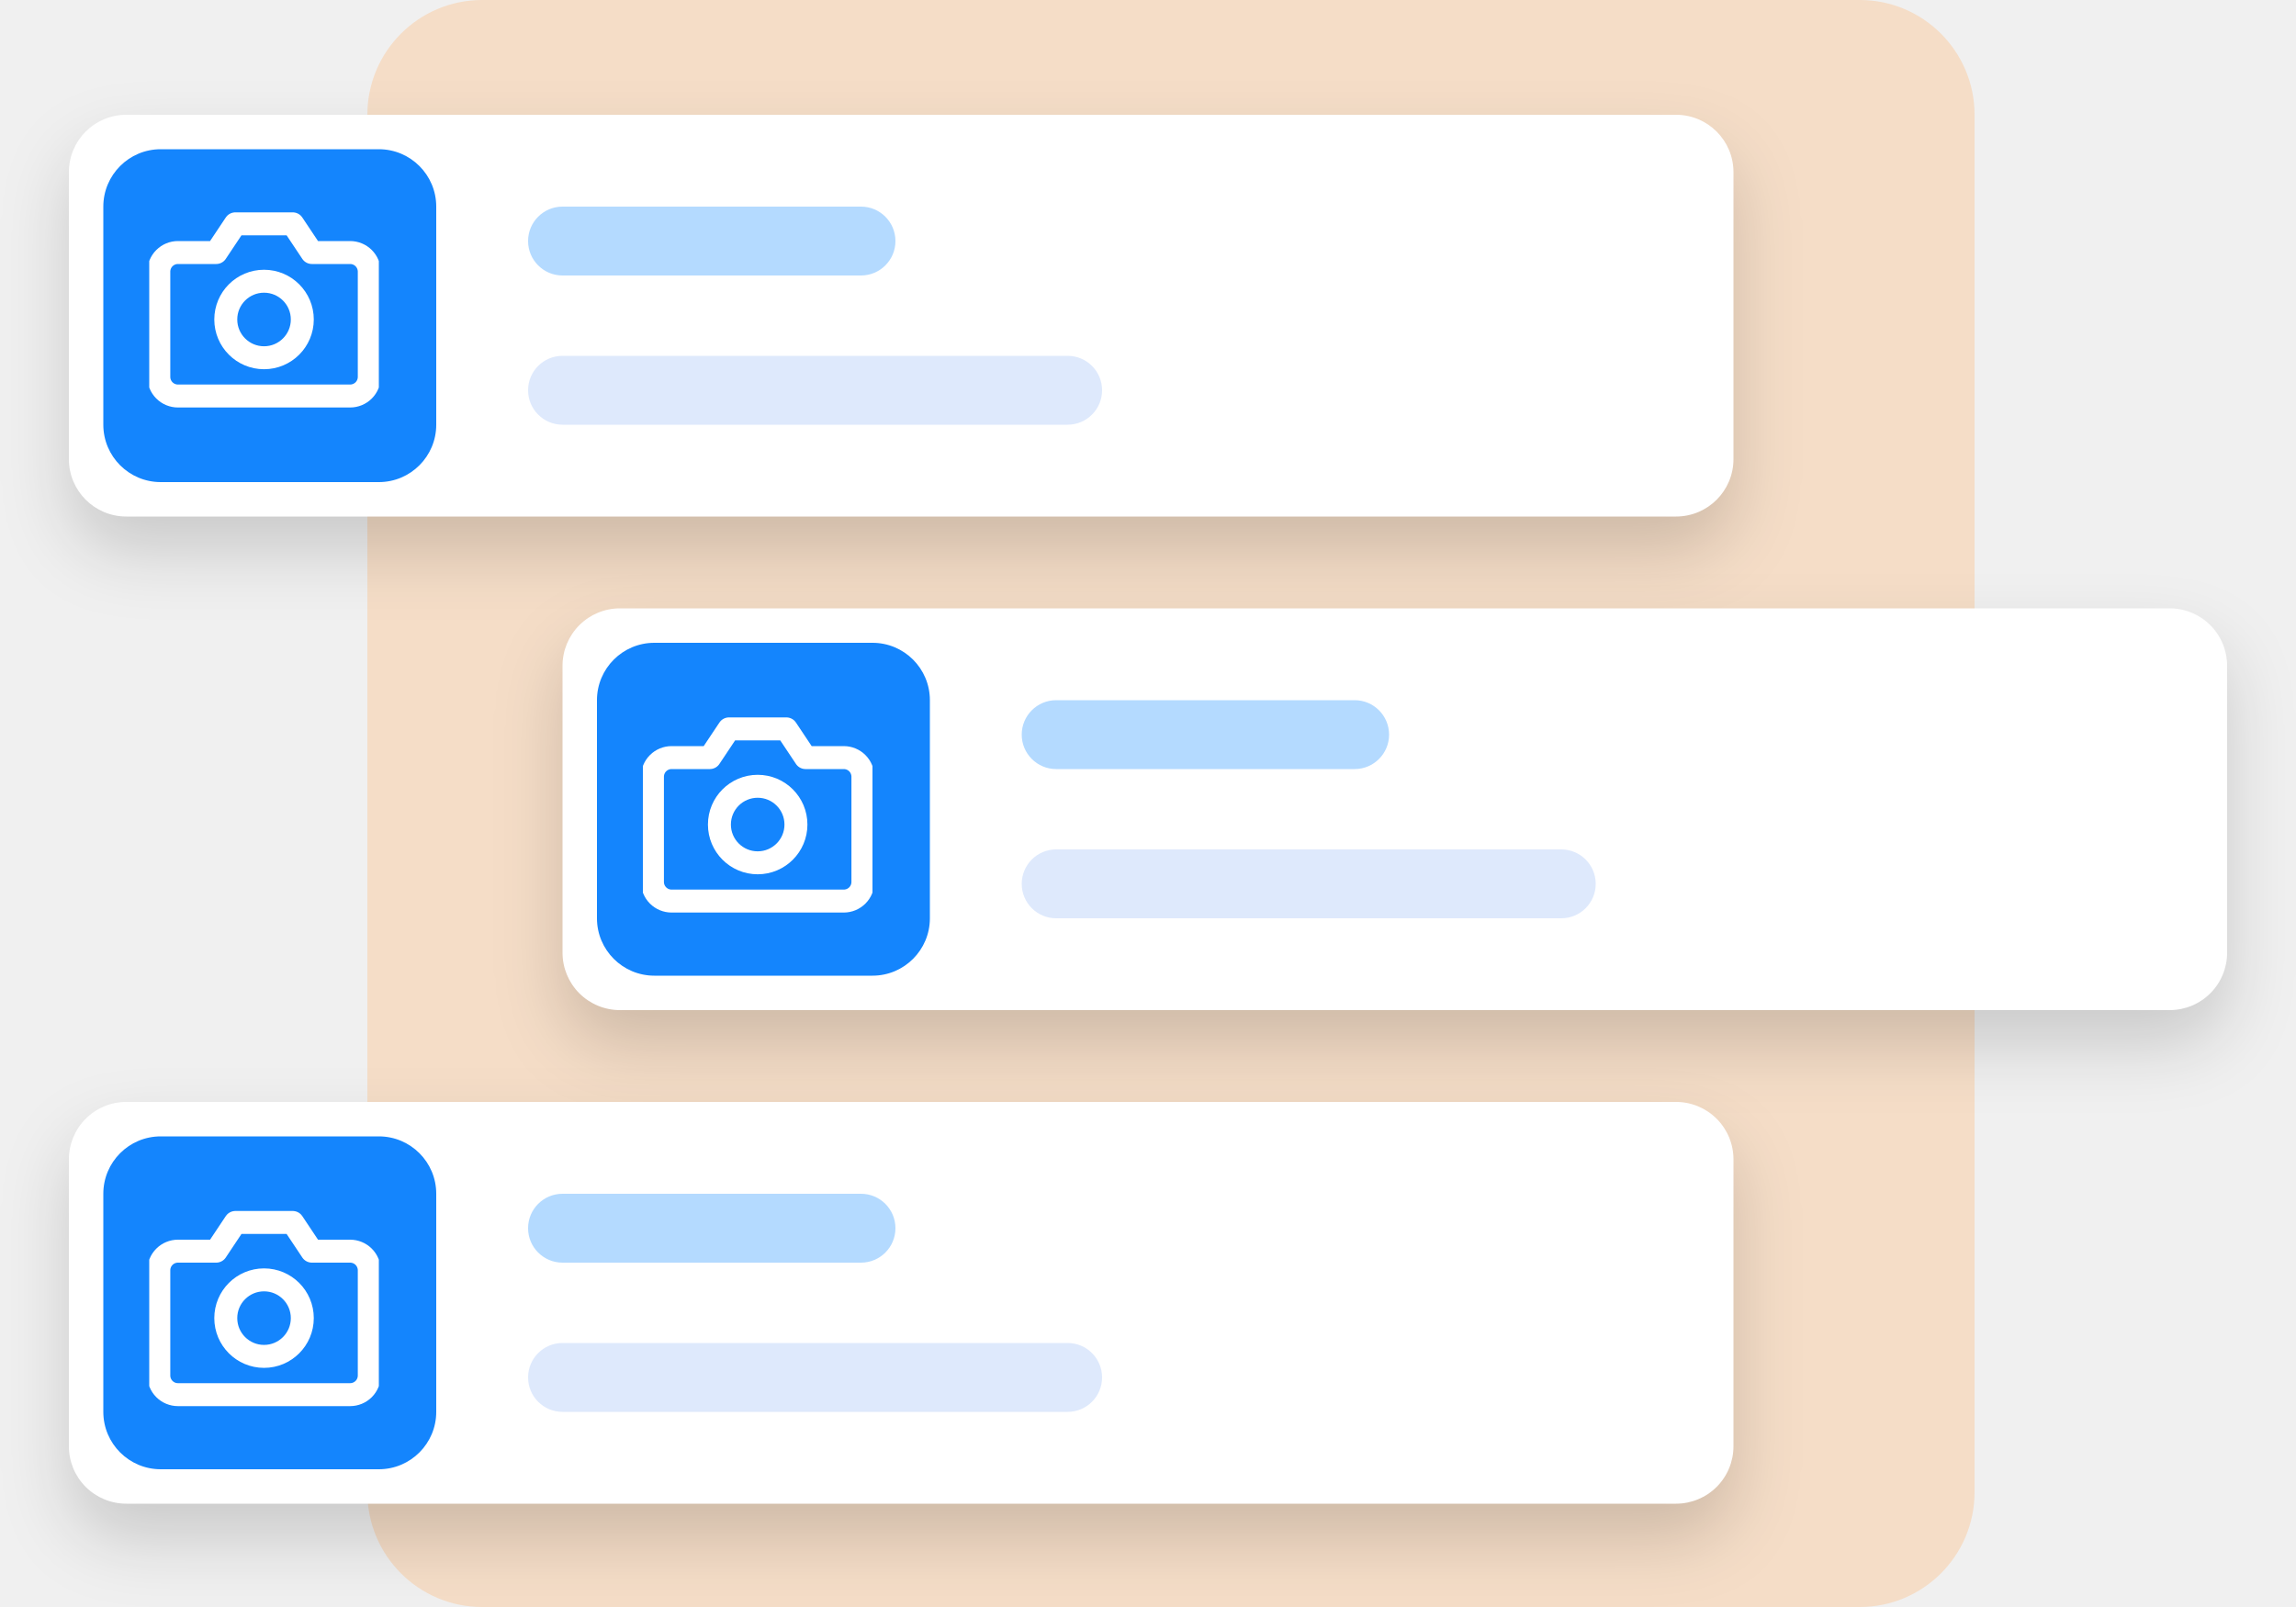
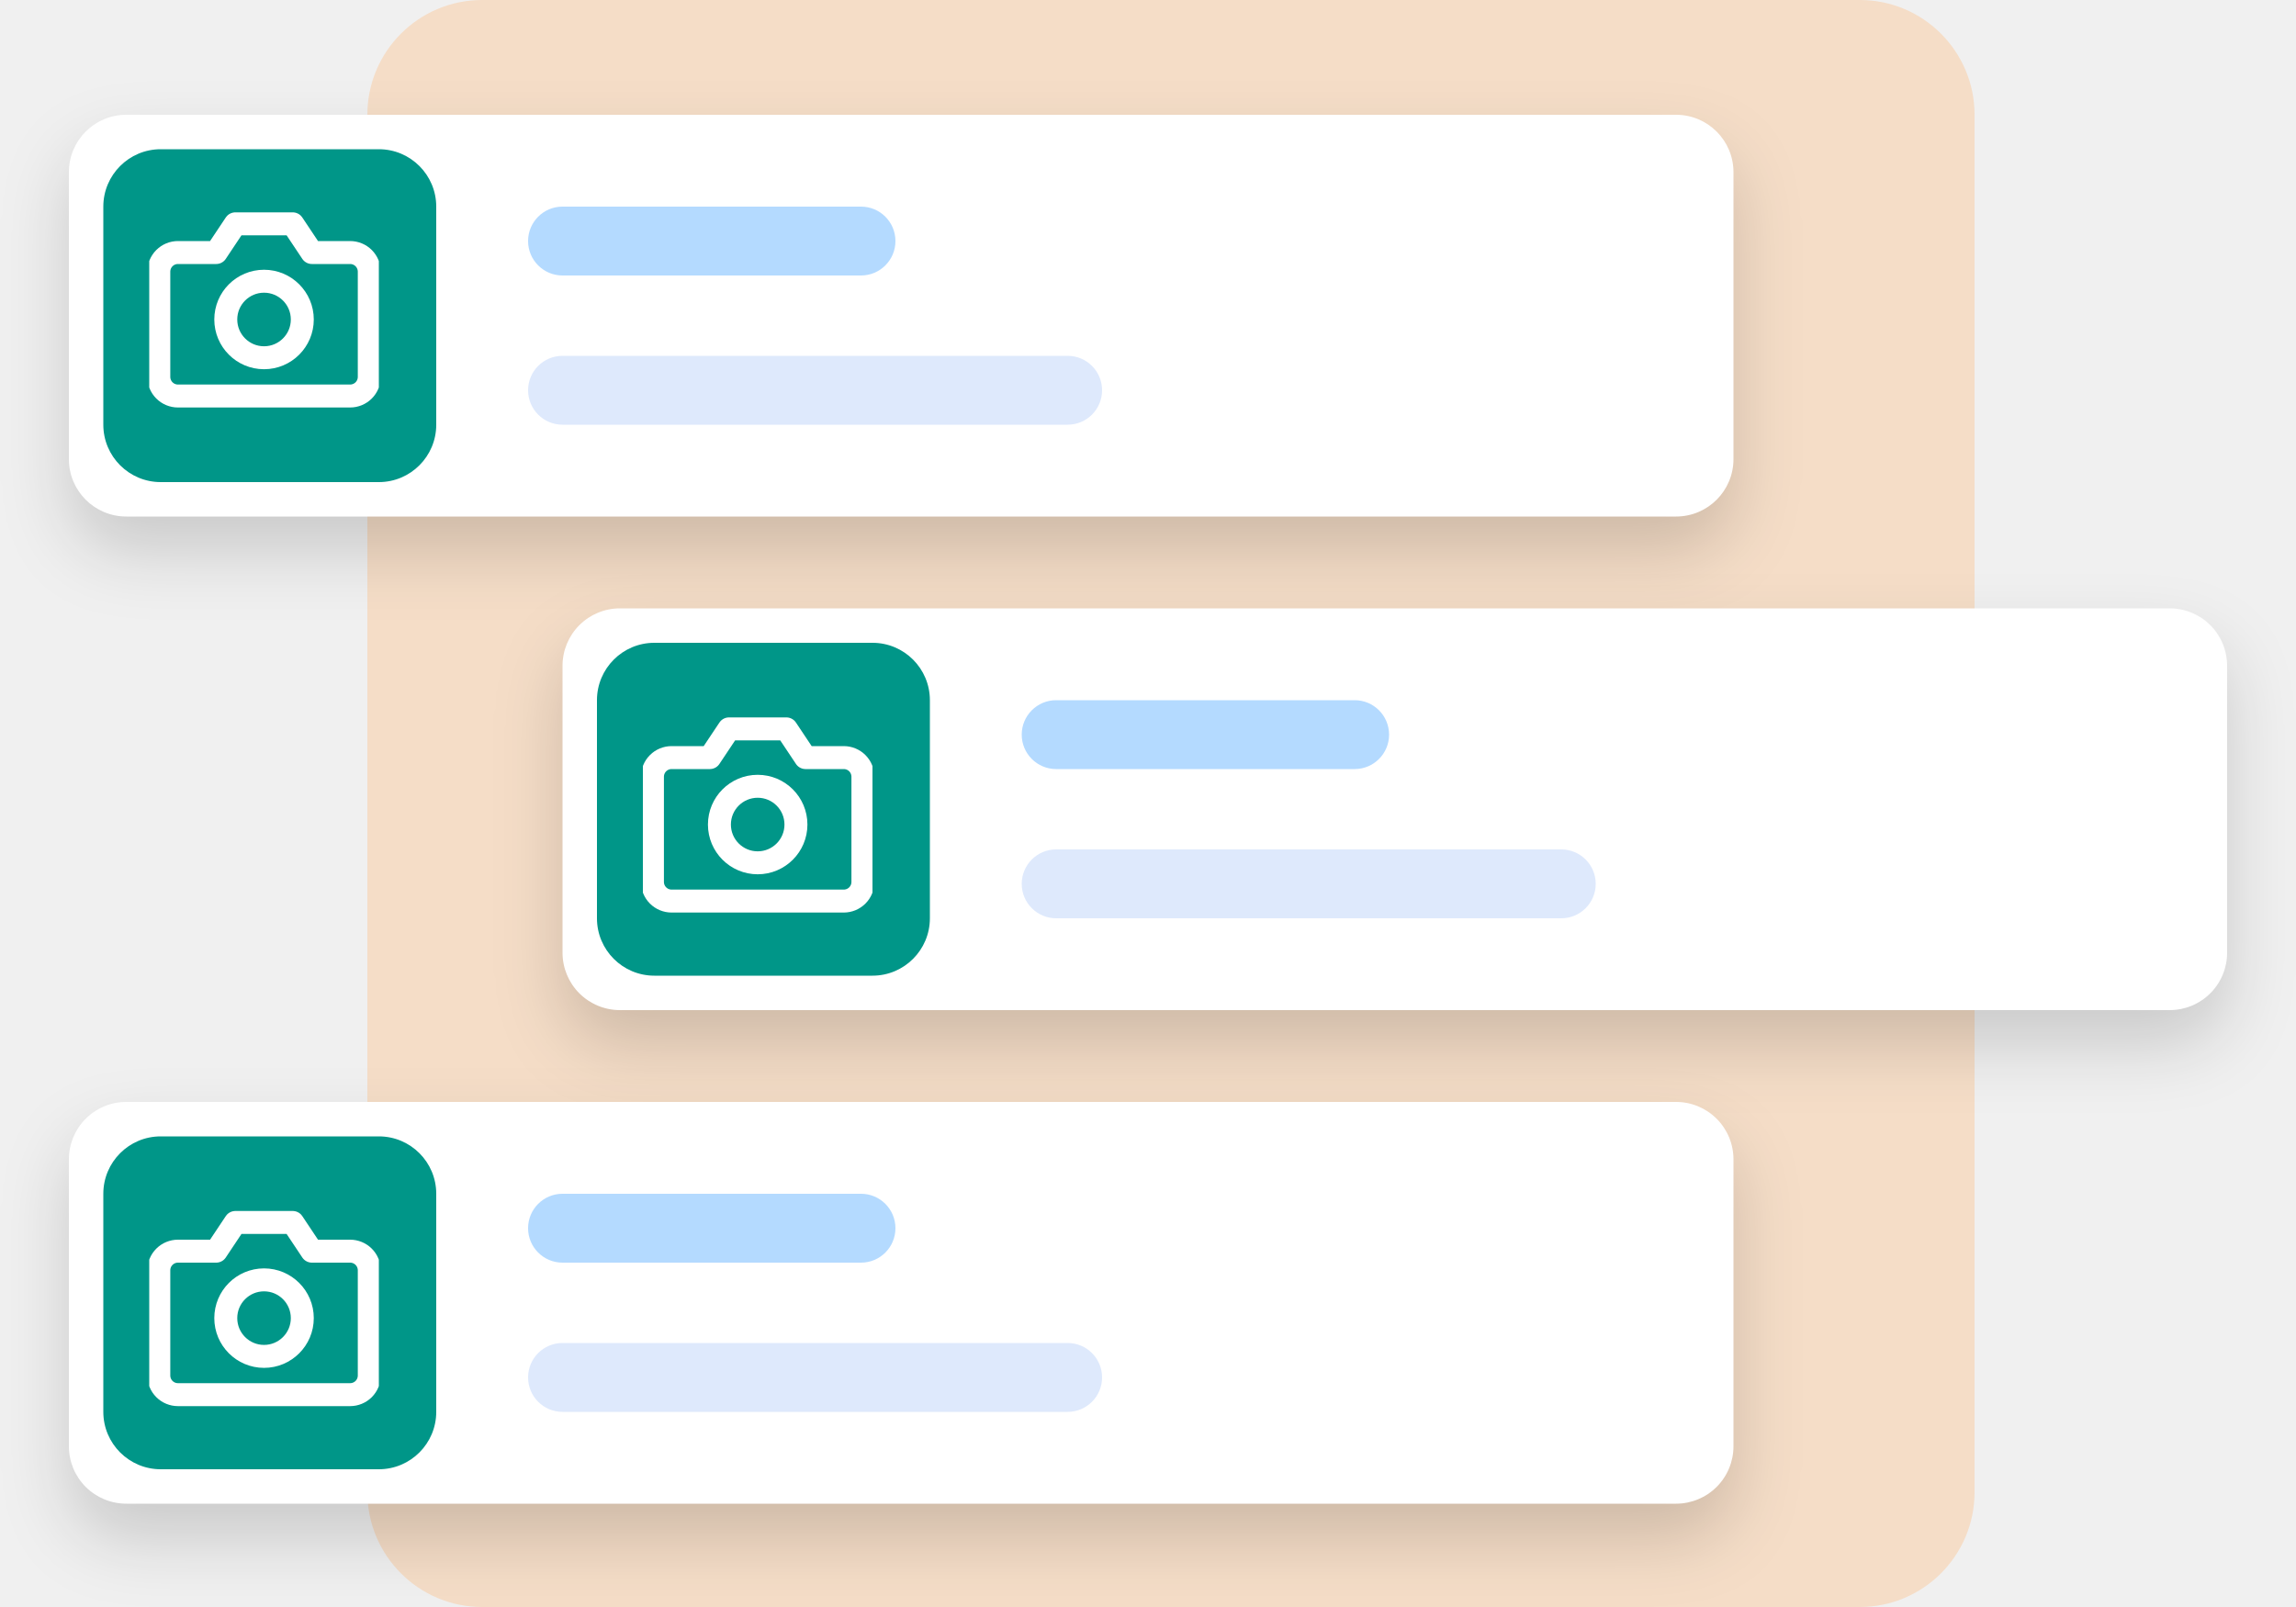
<svg xmlns="http://www.w3.org/2000/svg" width="200" height="140" viewBox="0 0 200 140" fill="none">
  <path d="M162 0H42C36.477 0 32 4.477 32 10V130C32 135.523 36.477 140 42 140H162C167.523 140 172 135.523 172 130V10C172 4.477 167.523 0 162 0Z" fill="url(#paint0_linear_76_661)" />
  <g filter="url(#filter0_d_76_661)">
    <path d="M146 10H11C8.238 10 6 12.239 6 15V40C6 42.761 8.238 45 11 45H146C148.761 45 151 42.761 151 40V15C151 12.239 148.761 10 146 10Z" fill="white" />
  </g>
  <path d="M75 18H49C47.343 18 46 19.343 46 21C46 22.657 47.343 24 49 24H75C76.657 24 78 22.657 78 21C78 19.343 76.657 18 75 18Z" fill="#B4DAFF" />
  <path d="M93 31H49C47.343 31 46 32.343 46 34C46 35.657 47.343 37 49 37H93C94.657 37 96 35.657 96 34C96 32.343 94.657 31 93 31Z" fill="#DEE9FC" />
-   <path d="M33 13H14C11.239 13 9 15.239 9 18V37C9 39.761 11.239 42 14 42H33C35.761 42 38 39.761 38 37V18C38 15.239 35.761 13 33 13Z" fill="#1485FD" />
+   <path d="M33 13H14C11.239 13 9 15.239 9 18V37C9 39.761 11.239 42 14 42H33C35.761 42 38 39.761 38 37V18C38 15.239 35.761 13 33 13Z" fill="#009688" />
  <g clip-path="url(#clip0_76_661)">
    <path d="M32.167 32.833C32.167 33.275 31.991 33.699 31.679 34.012C31.366 34.324 30.942 34.5 30.5 34.5H15.5C15.058 34.5 14.634 34.324 14.322 34.012C14.009 33.699 13.833 33.275 13.833 32.833V23.667C13.833 23.225 14.009 22.801 14.322 22.488C14.634 22.176 15.058 22 15.5 22H18.833L20.5 19.5H25.5L27.167 22H30.5C30.942 22 31.366 22.176 31.679 22.488C31.991 22.801 32.167 23.225 32.167 23.667V32.833Z" stroke="white" stroke-width="2" stroke-linecap="round" stroke-linejoin="round" />
    <path d="M23 31.167C24.841 31.167 26.333 29.674 26.333 27.833C26.333 25.992 24.841 24.5 23 24.5C21.159 24.5 19.667 25.992 19.667 27.833C19.667 29.674 21.159 31.167 23 31.167Z" stroke="white" stroke-width="2" stroke-linecap="round" stroke-linejoin="round" />
  </g>
  <g filter="url(#filter1_d_76_661)">
    <path d="M54 53H189C190.326 53 191.598 53.527 192.535 54.465C193.473 55.402 194 56.674 194 58V83C194 84.326 193.473 85.598 192.535 86.535C191.598 87.473 190.326 88 189 88H54C52.674 88 51.402 87.473 50.464 86.535C49.527 85.598 49 84.326 49 83V58C49 56.674 49.527 55.402 50.464 54.465C51.402 53.527 52.674 53 54 53V53Z" fill="white" />
  </g>
  <path d="M118 61H92C90.343 61 89 62.343 89 64C89 65.657 90.343 67 92 67H118C119.657 67 121 65.657 121 64C121 62.343 119.657 61 118 61Z" fill="#B4DAFF" />
  <path d="M136 74H92C90.343 74 89 75.343 89 77C89 78.657 90.343 80 92 80H136C137.657 80 139 78.657 139 77C139 75.343 137.657 74 136 74Z" fill="#DEE9FC" />
-   <path d="M76 56H57C54.239 56 52 58.239 52 61V80C52 82.761 54.239 85 57 85H76C78.761 85 81 82.761 81 80V61C81 58.239 78.761 56 76 56Z" fill="#1485FD" />
+   <path d="M76 56H57C54.239 56 52 58.239 52 61V80C52 82.761 54.239 85 57 85H76C78.761 85 81 82.761 81 80V61C81 58.239 78.761 56 76 56Z" fill="#009688" />
  <g clip-path="url(#clip1_76_661)">
    <path d="M75.167 76.833C75.167 77.275 74.991 77.699 74.679 78.012C74.366 78.324 73.942 78.5 73.5 78.5H58.5C58.058 78.5 57.634 78.324 57.322 78.012C57.009 77.699 56.833 77.275 56.833 76.833V67.667C56.833 67.225 57.009 66.801 57.322 66.488C57.634 66.176 58.058 66 58.5 66H61.833L63.5 63.5H68.5L70.167 66H73.5C73.942 66 74.366 66.176 74.679 66.488C74.991 66.801 75.167 67.225 75.167 67.667V76.833Z" stroke="white" stroke-width="2" stroke-linecap="round" stroke-linejoin="round" />
    <path d="M66 75.167C67.841 75.167 69.333 73.674 69.333 71.833C69.333 69.992 67.841 68.5 66 68.5C64.159 68.5 62.667 69.992 62.667 71.833C62.667 73.674 64.159 75.167 66 75.167Z" stroke="white" stroke-width="2" stroke-linecap="round" stroke-linejoin="round" />
  </g>
  <g filter="url(#filter2_d_76_661)">
    <path d="M11 96H146C147.326 96 148.598 96.527 149.535 97.465C150.473 98.402 151 99.674 151 101V126C151 127.326 150.473 128.598 149.535 129.536C148.598 130.473 147.326 131 146 131H11C9.674 131 8.402 130.473 7.464 129.536C6.527 128.598 6 127.326 6 126V101C6 99.674 6.527 98.402 7.464 97.465C8.402 96.527 9.674 96 11 96V96Z" fill="white" />
  </g>
  <path d="M75 104H49C47.343 104 46 105.343 46 107C46 108.657 47.343 110 49 110H75C76.657 110 78 108.657 78 107C78 105.343 76.657 104 75 104Z" fill="#B4DAFF" />
  <path d="M93 117H49C47.343 117 46 118.343 46 120C46 121.657 47.343 123 49 123H93C94.657 123 96 121.657 96 120C96 118.343 94.657 117 93 117Z" fill="#DEE9FC" />
-   <path d="M33 99H14C11.239 99 9 101.239 9 104V123C9 125.761 11.239 128 14 128H33C35.761 128 38 125.761 38 123V104C38 101.239 35.761 99 33 99Z" fill="#1485FD" />
+   <path d="M33 99H14C11.239 99 9 101.239 9 104V123C9 125.761 11.239 128 14 128H33C35.761 128 38 125.761 38 123V104C38 101.239 35.761 99 33 99Z" fill="#009688" />
  <g clip-path="url(#clip2_76_661)">
    <path d="M32.167 119.833C32.167 120.275 31.991 120.699 31.679 121.012C31.366 121.324 30.942 121.5 30.5 121.5H15.5C15.058 121.5 14.634 121.324 14.322 121.012C14.009 120.699 13.833 120.275 13.833 119.833V110.667C13.833 110.225 14.009 109.801 14.322 109.488C14.634 109.176 15.058 109 15.5 109H18.833L20.5 106.5H25.5L27.167 109H30.5C30.942 109 31.366 109.176 31.679 109.488C31.991 109.801 32.167 110.225 32.167 110.667V119.833Z" stroke="white" stroke-width="2" stroke-linecap="round" stroke-linejoin="round" />
    <path d="M23 118.167C24.841 118.167 26.333 116.674 26.333 114.833C26.333 112.992 24.841 111.5 23 111.5C21.159 111.5 19.667 112.992 19.667 114.833C19.667 116.674 21.159 118.167 23 118.167Z" stroke="white" stroke-width="2" stroke-linecap="round" stroke-linejoin="round" />
  </g>
  <defs>
    <filter id="filter0_d_76_661" x="-0" y="7" width="157" height="47" filterUnits="userSpaceOnUse" color-interpolation-filters="sRGB">
      <feFlood flood-opacity="0" result="BackgroundImageFix" />
      <feColorMatrix in="SourceAlpha" type="matrix" values="0 0 0 0 0 0 0 0 0 0 0 0 0 0 0 0 0 0 127 0" result="hardAlpha" />
      <feOffset dy="3" />
      <feGaussianBlur stdDeviation="3" />
      <feColorMatrix type="matrix" values="0 0 0 0 0 0 0 0 0 0 0 0 0 0 0 0 0 0 0.161 0" />
      <feBlend mode="normal" in2="BackgroundImageFix" result="effect1_dropShadow_76_661" />
      <feBlend mode="normal" in="SourceGraphic" in2="effect1_dropShadow_76_661" result="shape" />
    </filter>
    <filter id="filter1_d_76_661" x="43" y="50" width="157" height="47" filterUnits="userSpaceOnUse" color-interpolation-filters="sRGB">
      <feFlood flood-opacity="0" result="BackgroundImageFix" />
      <feColorMatrix in="SourceAlpha" type="matrix" values="0 0 0 0 0 0 0 0 0 0 0 0 0 0 0 0 0 0 127 0" result="hardAlpha" />
      <feOffset dy="3" />
      <feGaussianBlur stdDeviation="3" />
      <feColorMatrix type="matrix" values="0 0 0 0 0 0 0 0 0 0 0 0 0 0 0 0 0 0 0.161 0" />
      <feBlend mode="normal" in2="BackgroundImageFix" result="effect1_dropShadow_76_661" />
      <feBlend mode="normal" in="SourceGraphic" in2="effect1_dropShadow_76_661" result="shape" />
    </filter>
    <filter id="filter2_d_76_661" x="-0" y="93" width="157" height="47" filterUnits="userSpaceOnUse" color-interpolation-filters="sRGB">
      <feFlood flood-opacity="0" result="BackgroundImageFix" />
      <feColorMatrix in="SourceAlpha" type="matrix" values="0 0 0 0 0 0 0 0 0 0 0 0 0 0 0 0 0 0 127 0" result="hardAlpha" />
      <feOffset dy="3" />
      <feGaussianBlur stdDeviation="3" />
      <feColorMatrix type="matrix" values="0 0 0 0 0 0 0 0 0 0 0 0 0 0 0 0 0 0 0.161 0" />
      <feBlend mode="normal" in2="BackgroundImageFix" result="effect1_dropShadow_76_661" />
      <feBlend mode="normal" in="SourceGraphic" in2="effect1_dropShadow_76_661" result="shape" />
    </filter>
    <linearGradient id="paint0_linear_76_661" x1="102" y1="0" x2="102" y2="140" gradientUnits="userSpaceOnUse">
      <stop stop-color="#F5DDC7" />
      <stop offset="1" stop-color="#F5DDC7" />
    </linearGradient>
    <clipPath id="clip0_76_661">
      <rect width="20" height="20" fill="white" transform="translate(13 17)" />
    </clipPath>
    <clipPath id="clip1_76_661">
      <rect width="20" height="20" fill="white" transform="translate(56 61)" />
    </clipPath>
    <clipPath id="clip2_76_661">
      <rect width="20" height="20" fill="white" transform="translate(13 104)" />
    </clipPath>
  </defs>
</svg>
